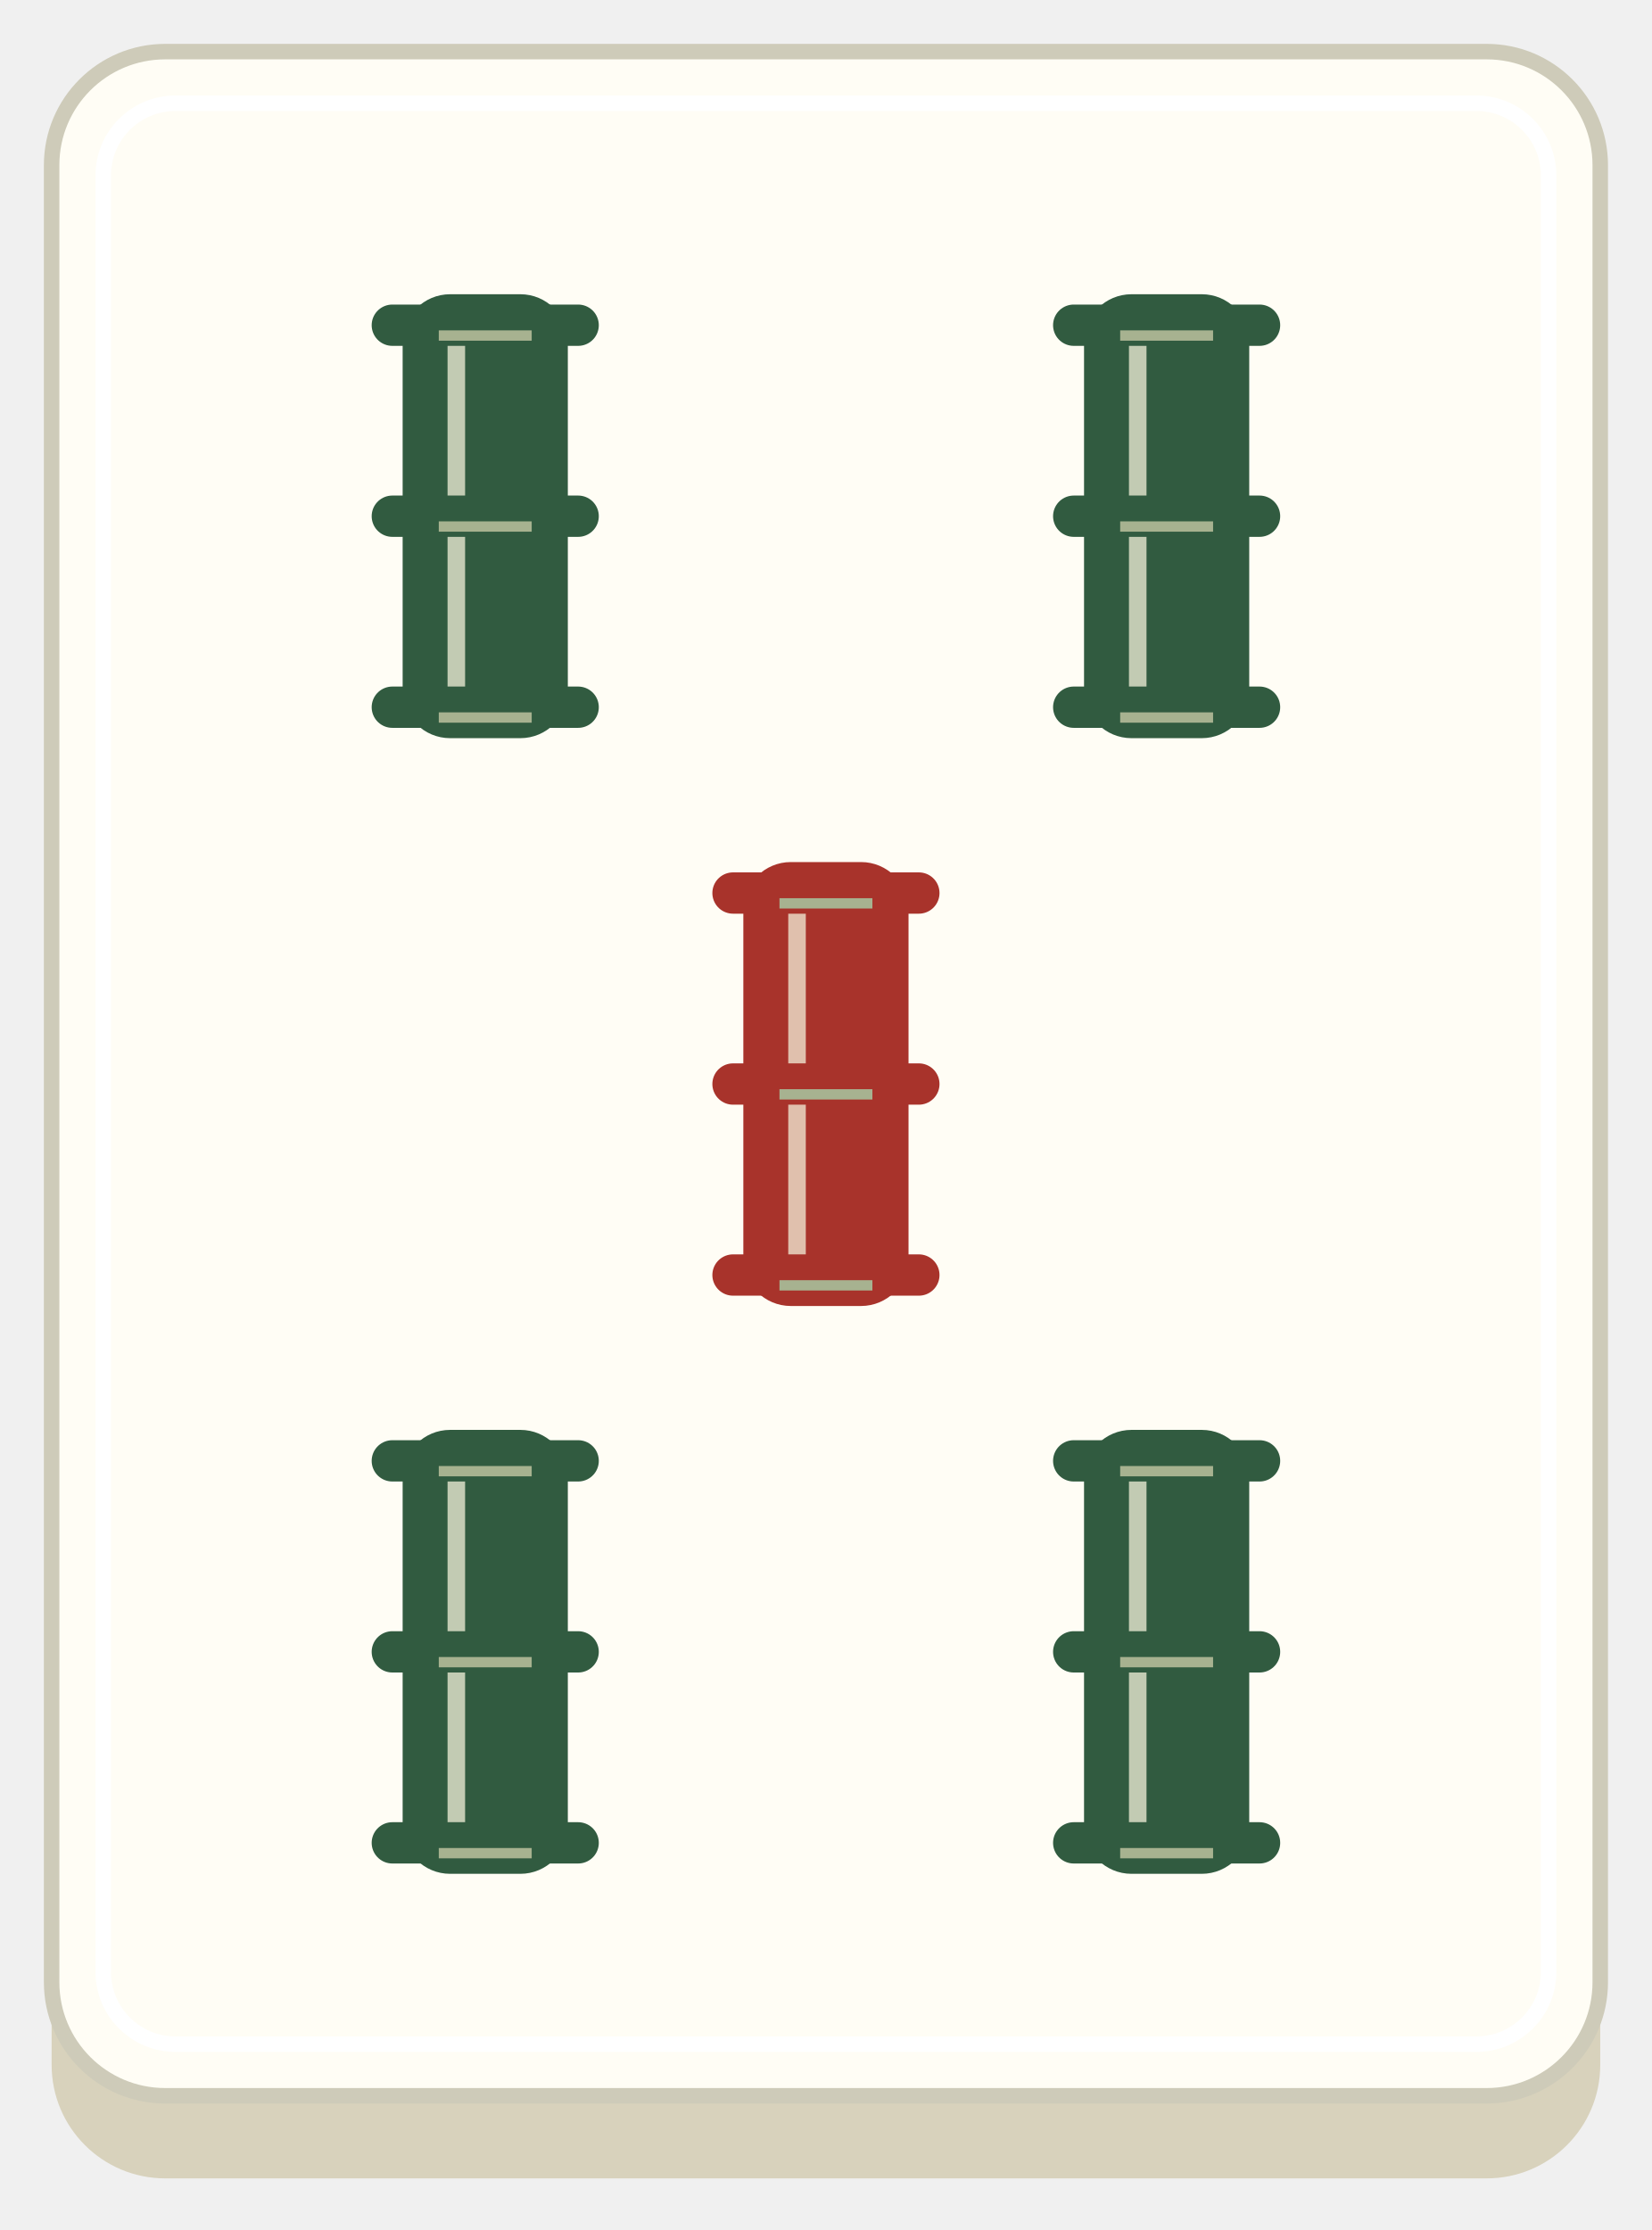
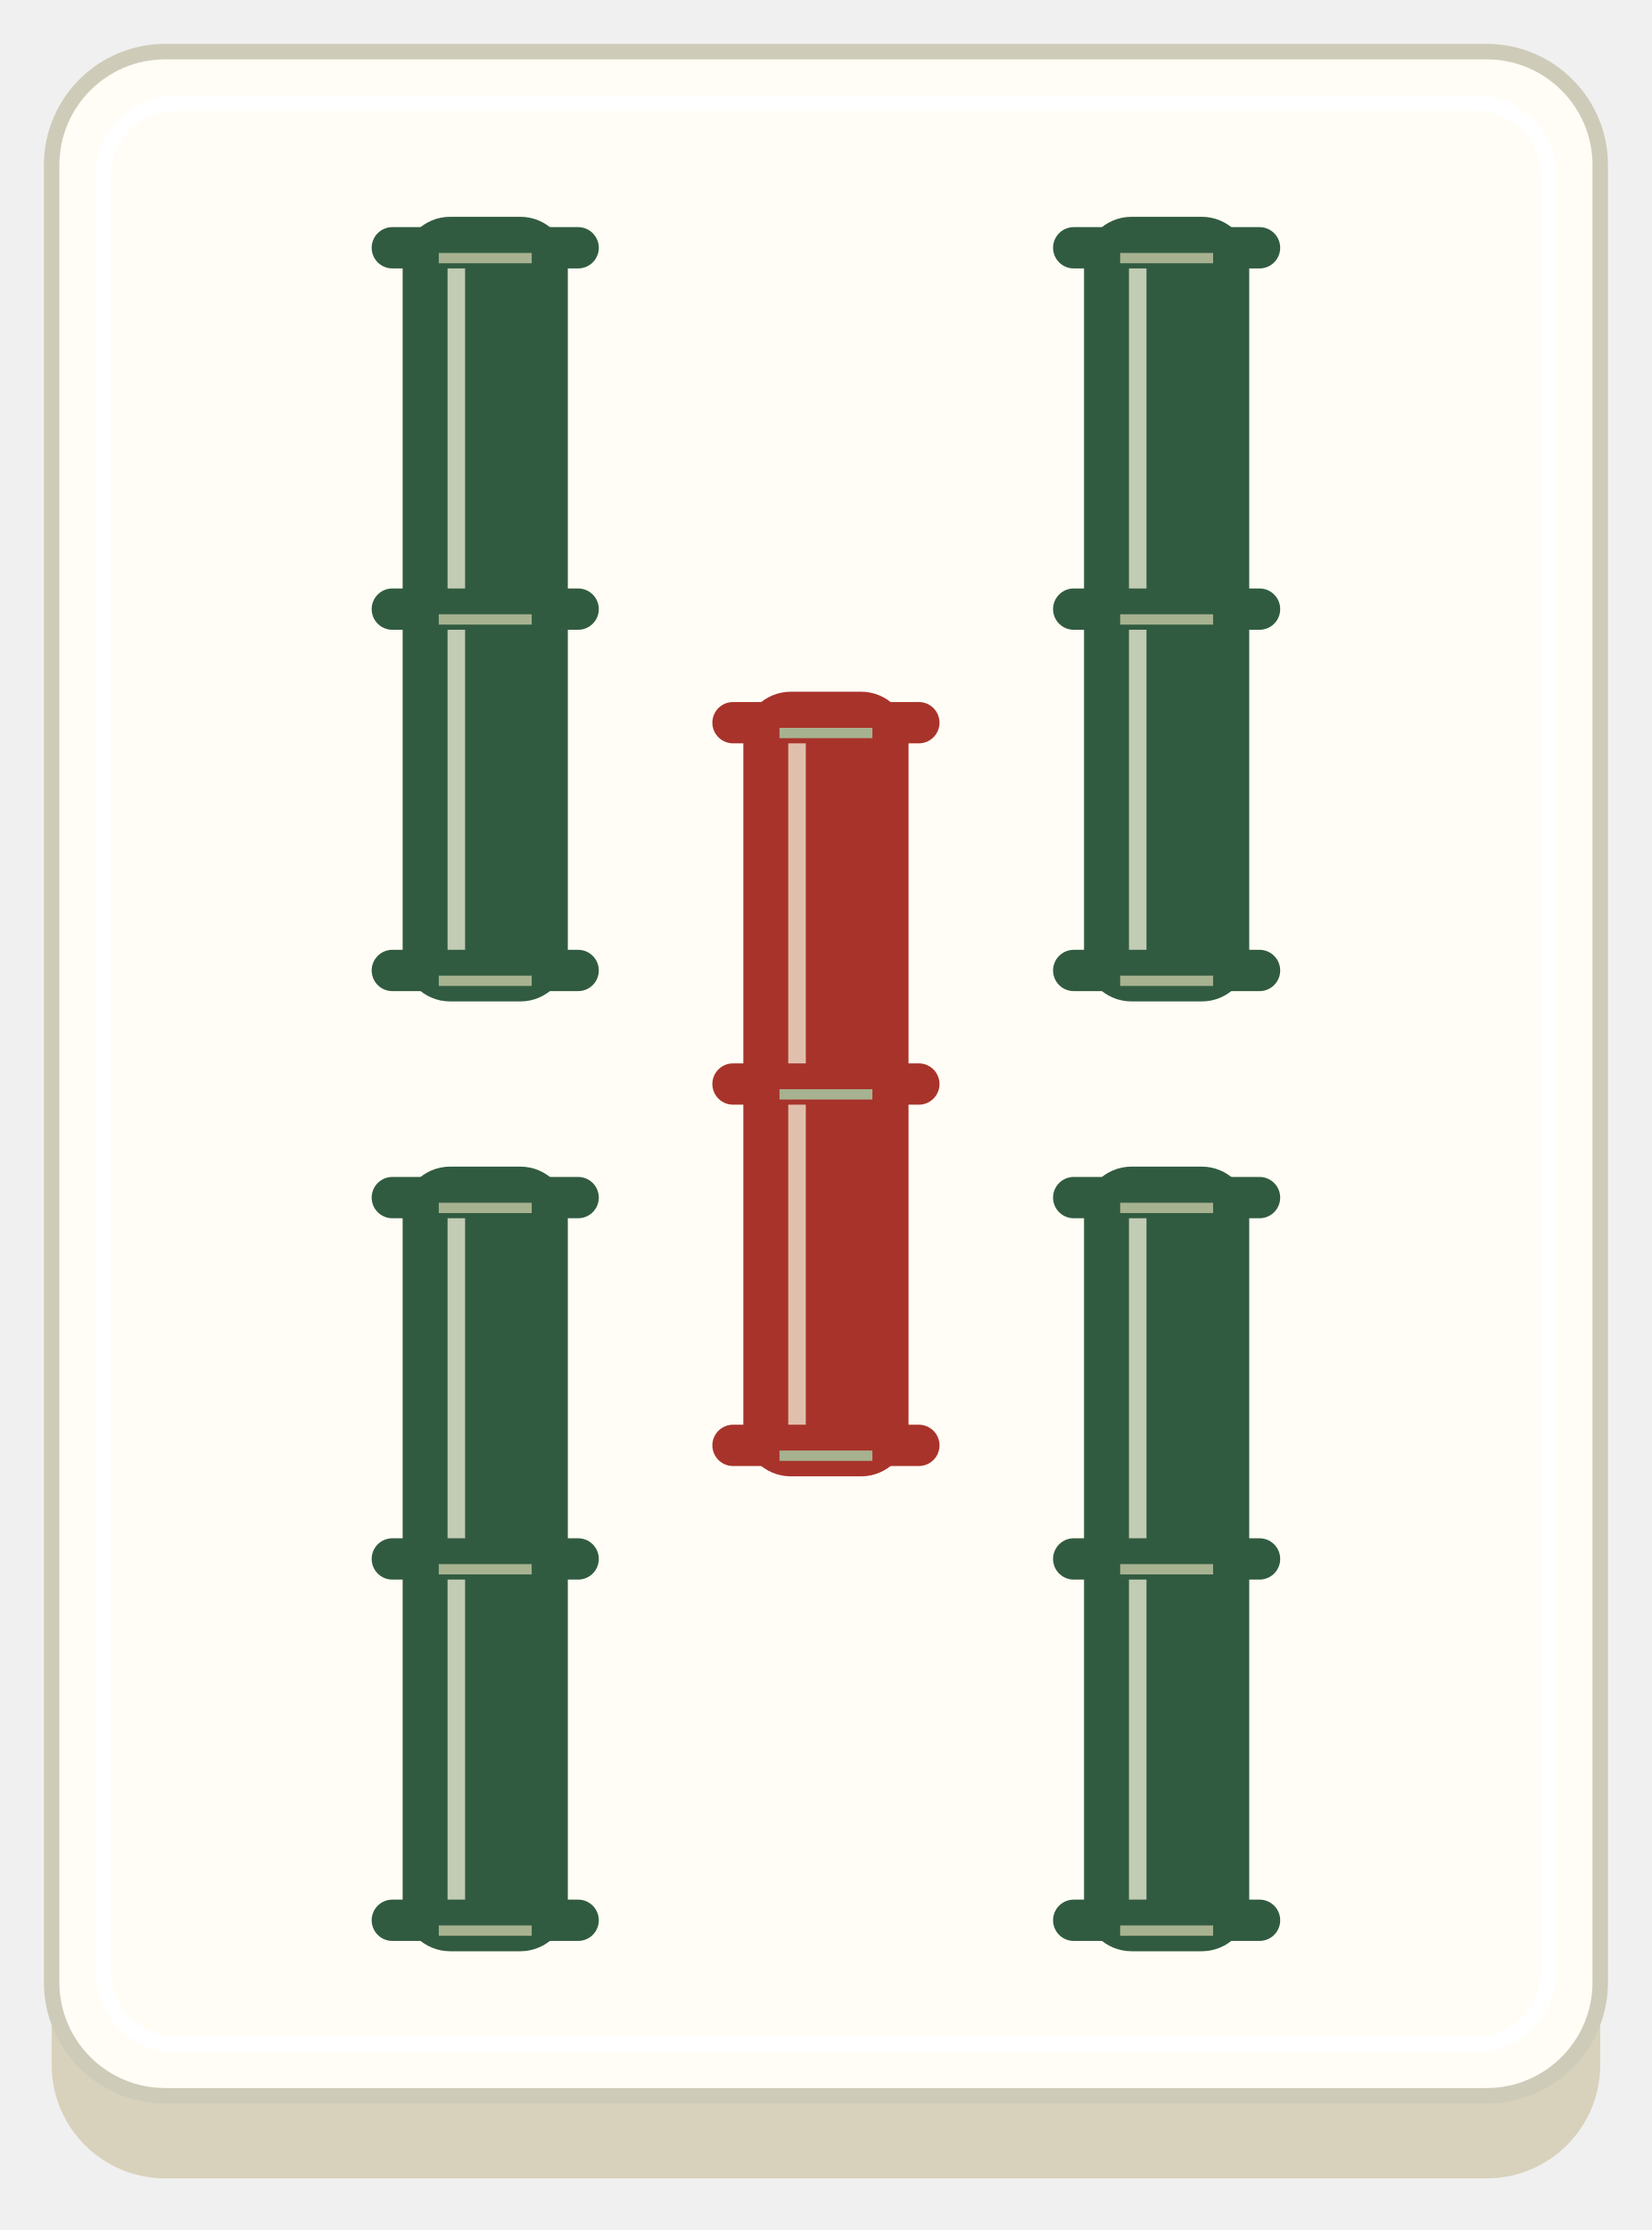
<svg xmlns="http://www.w3.org/2000/svg" viewBox="0 0 160 216" width="160" height="216" data-suit="tiao" data-rank="5" role="img" aria-label="五条">
  <rect x="5" y="13" width="150" height="198" rx="11" fill="#d8d2bc" />
  <rect x="5" y="5" width="150" height="198" rx="11" fill="#fffdf5" stroke="#cecbb9" stroke-width="1.5" />
  <rect x="10" y="10" width="140" height="188" rx="7" fill="none" stroke="#ffffff" stroke-width="1.5" />
-   <g data-pip="1" transform="translate(47 50) rotate(0)">
-     <rect x="-8" y="-21.5" width="16" height="43" rx="4.6" fill="#315b40" />
-     <path d="M-2.8 -18.5V18.5" stroke="#f4f1da" stroke-width="1.7" opacity=".74" />
-     <path d="M-9 -18.5H9 M-9 0H9 M-9 18.5H9" fill="none" stroke="#315b40" stroke-width="4" stroke-linecap="round" />
-     <path d="M-4.5 -17.5H4.5 M-4.5 1H4.5 M-4.5 19.5H4.5" fill="none" stroke="#a7b290" stroke-width="1" />
+   <g data-pip="1" transform="translate(47 59) rotate(0)">
+     <rect x="-8" y="-38.0" width="16" height="76" rx="4.6" fill="#315b40" />
+     <path d="M-2.8 -35.0V35.0" stroke="#f4f1da" stroke-width="1.7" opacity=".74" />
+     <path d="M-9 -35.0H9 M-9 0H9 M-9 35.0H9" fill="none" stroke="#315b40" stroke-width="4" stroke-linecap="round" />
+     <path d="M-4.5 -34.0H4.5 M-4.5 1H4.5 M-4.5 36.0H4.5" fill="none" stroke="#a7b290" stroke-width="1" />
  </g>
-   <g data-pip="2" transform="translate(113 50) rotate(0)">
-     <rect x="-8" y="-21.5" width="16" height="43" rx="4.6" fill="#315b40" />
-     <path d="M-2.8 -18.5V18.5" stroke="#f4f1da" stroke-width="1.7" opacity=".74" />
-     <path d="M-9 -18.5H9 M-9 0H9 M-9 18.5H9" fill="none" stroke="#315b40" stroke-width="4" stroke-linecap="round" />
-     <path d="M-4.5 -17.5H4.5 M-4.5 1H4.5 M-4.5 19.5H4.5" fill="none" stroke="#a7b290" stroke-width="1" />
+   <g data-pip="2" transform="translate(113 59) rotate(0)">
+     <rect x="-8" y="-38.0" width="16" height="76" rx="4.6" fill="#315b40" />
+     <path d="M-2.8 -35.0V35.0" stroke="#f4f1da" stroke-width="1.7" opacity=".74" />
+     <path d="M-9 -35.0H9 M-9 0H9 M-9 35.0H9" fill="none" stroke="#315b40" stroke-width="4" stroke-linecap="round" />
+     <path d="M-4.5 -34.0H4.5 M-4.5 1H4.5 M-4.5 36.0H4.5" fill="none" stroke="#a7b290" stroke-width="1" />
  </g>
  <g data-pip="3" transform="translate(80 105) rotate(0)">
-     <rect x="-8" y="-21.5" width="16" height="43" rx="4.6" fill="#a8332b" />
-     <path d="M-2.8 -18.5V18.5" stroke="#f4f1da" stroke-width="1.7" opacity=".74" />
-     <path d="M-9 -18.5H9 M-9 0H9 M-9 18.5H9" fill="none" stroke="#a8332b" stroke-width="4" stroke-linecap="round" />
-     <path d="M-4.5 -17.5H4.5 M-4.5 1H4.5 M-4.5 19.5H4.5" fill="none" stroke="#a7b290" stroke-width="1" />
+     <rect x="-8" y="-38.0" width="16" height="76" rx="4.6" fill="#a8332b" />
+     <path d="M-2.8 -35.0V35.0" stroke="#f4f1da" stroke-width="1.7" opacity=".74" />
+     <path d="M-9 -35.0H9 M-9 0H9 M-9 35.0H9" fill="none" stroke="#a8332b" stroke-width="4" stroke-linecap="round" />
+     <path d="M-4.5 -34.0H4.5 M-4.5 1H4.5 M-4.5 36.0H4.5" fill="none" stroke="#a7b290" stroke-width="1" />
  </g>
-   <g data-pip="4" transform="translate(47 160) rotate(0)">
-     <rect x="-8" y="-21.5" width="16" height="43" rx="4.6" fill="#315b40" />
-     <path d="M-2.8 -18.5V18.5" stroke="#f4f1da" stroke-width="1.7" opacity=".74" />
-     <path d="M-9 -18.5H9 M-9 0H9 M-9 18.5H9" fill="none" stroke="#315b40" stroke-width="4" stroke-linecap="round" />
-     <path d="M-4.5 -17.5H4.5 M-4.5 1H4.5 M-4.5 19.5H4.5" fill="none" stroke="#a7b290" stroke-width="1" />
+   <g data-pip="4" transform="translate(47 151) rotate(0)">
+     <rect x="-8" y="-38.0" width="16" height="76" rx="4.6" fill="#315b40" />
+     <path d="M-2.8 -35.0V35.0" stroke="#f4f1da" stroke-width="1.7" opacity=".74" />
+     <path d="M-9 -35.0H9 M-9 0H9 M-9 35.0H9" fill="none" stroke="#315b40" stroke-width="4" stroke-linecap="round" />
+     <path d="M-4.5 -34.0H4.5 M-4.5 1H4.5 M-4.5 36.0H4.5" fill="none" stroke="#a7b290" stroke-width="1" />
  </g>
-   <g data-pip="5" transform="translate(113 160) rotate(0)">
-     <rect x="-8" y="-21.5" width="16" height="43" rx="4.6" fill="#315b40" />
-     <path d="M-2.8 -18.5V18.5" stroke="#f4f1da" stroke-width="1.7" opacity=".74" />
-     <path d="M-9 -18.5H9 M-9 0H9 M-9 18.5H9" fill="none" stroke="#315b40" stroke-width="4" stroke-linecap="round" />
-     <path d="M-4.5 -17.5H4.5 M-4.5 1H4.5 M-4.5 19.5H4.5" fill="none" stroke="#a7b290" stroke-width="1" />
+   <g data-pip="5" transform="translate(113 151) rotate(0)">
+     <rect x="-8" y="-38.0" width="16" height="76" rx="4.6" fill="#315b40" />
+     <path d="M-2.8 -35.0V35.0" stroke="#f4f1da" stroke-width="1.7" opacity=".74" />
+     <path d="M-9 -35.0H9 M-9 0H9 M-9 35.0H9" fill="none" stroke="#315b40" stroke-width="4" stroke-linecap="round" />
+     <path d="M-4.5 -34.0H4.5 M-4.5 1H4.5 M-4.5 36.0H4.5" fill="none" stroke="#a7b290" stroke-width="1" />
  </g>
</svg>
